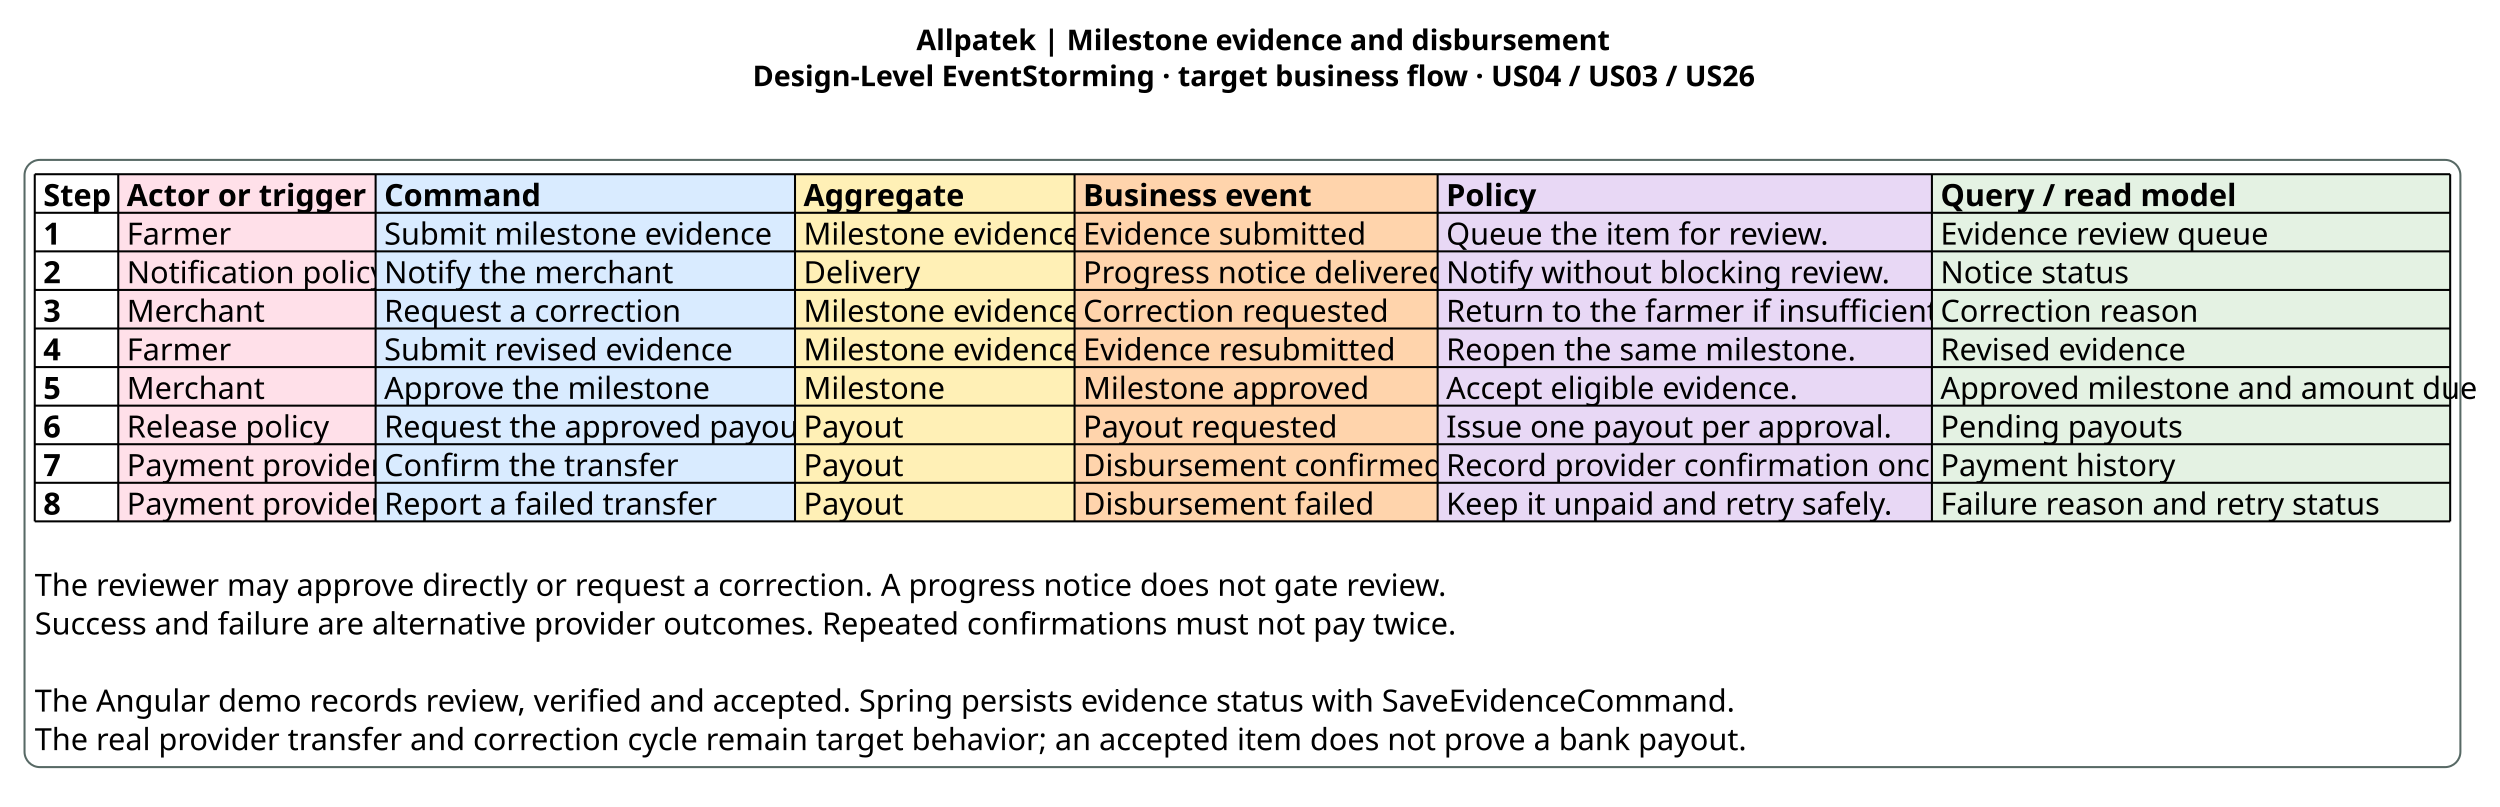
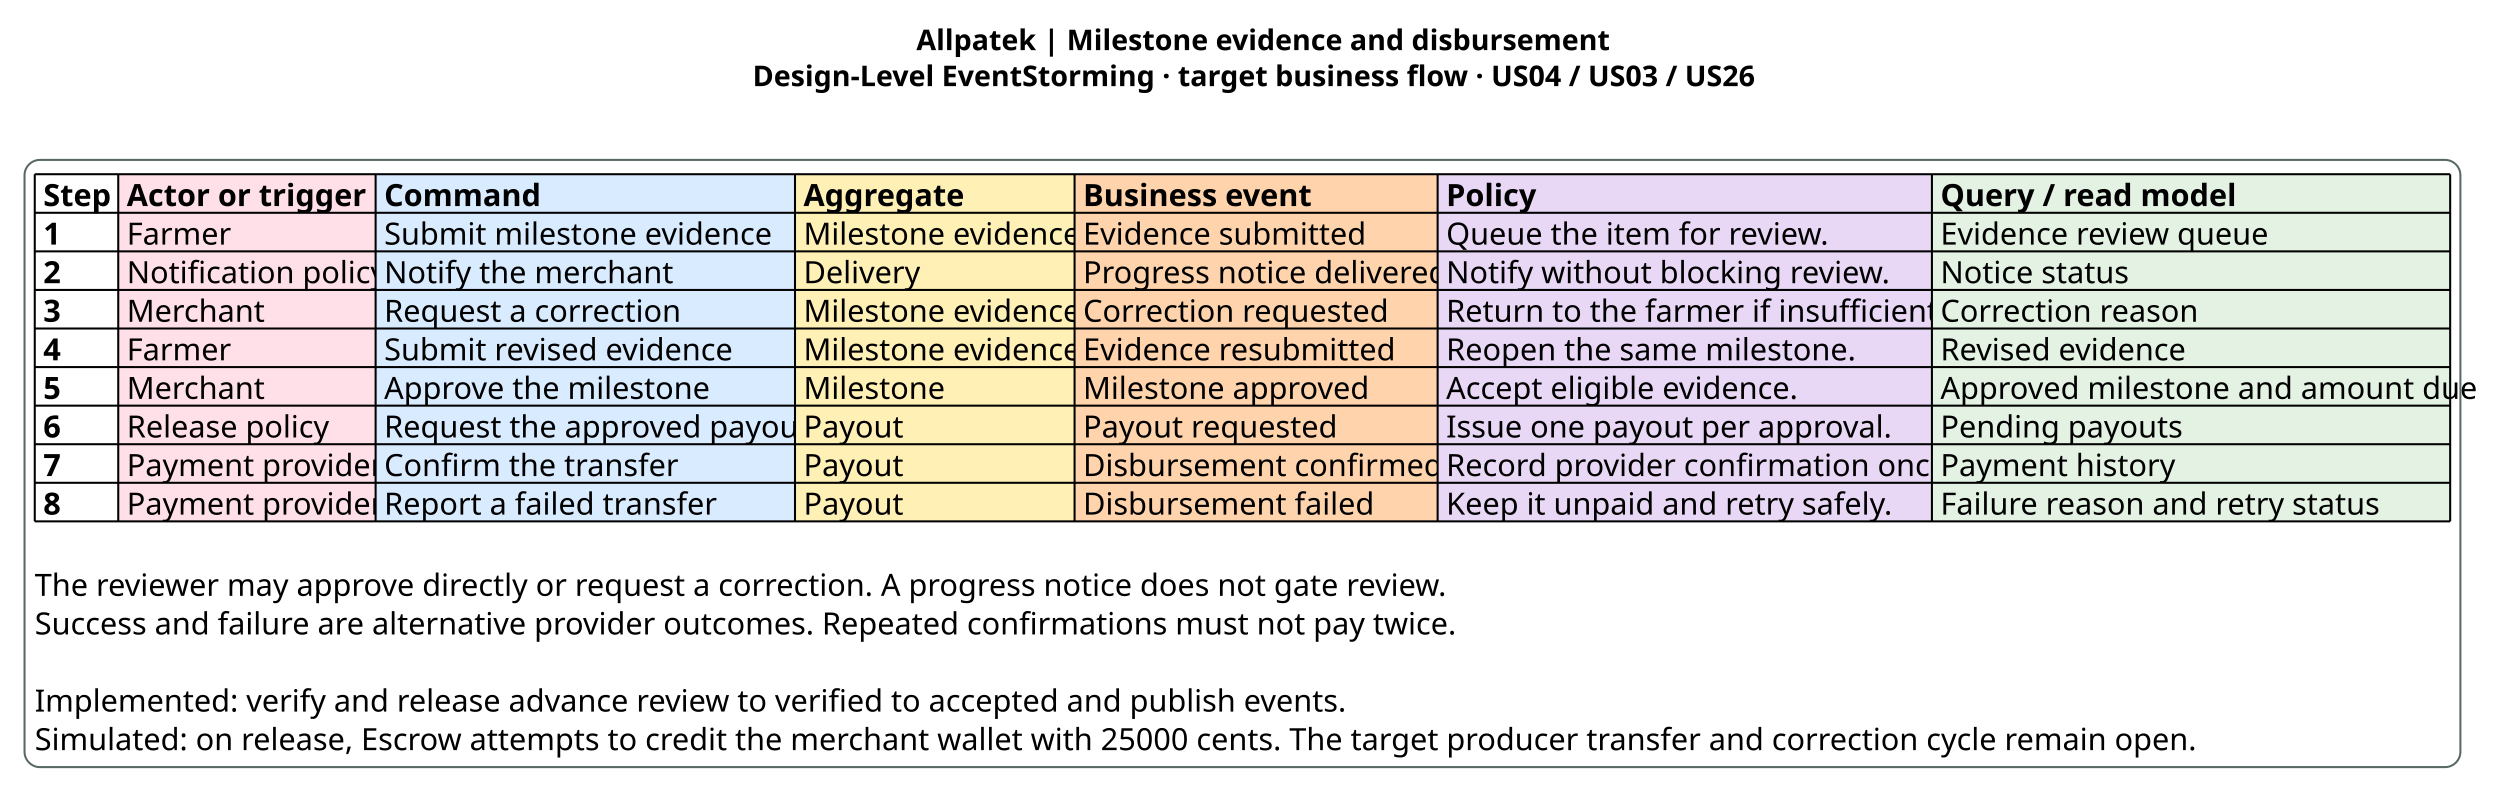
<svg xmlns="http://www.w3.org/2000/svg" contentStyleType="text/css" data-diagram-type="CLASS" height="518.438px" preserveAspectRatio="none" style="width:1605px;height:518px;background:#FFFFFF;" version="1.1" viewBox="0 0 1605 518" width="1605.188px" zoomAndPan="magnify">
  <defs />
  <g>
    <g class="title" data-source-line="9">
      <text fill="#000000" font-family="sans-serif" font-size="18.375" font-weight="bold" lengthAdjust="spacing" textLength="418.695" x="588.314" y="32.2">Allpatek | Milestone evidence and disbursement</text>
      <text fill="#000000" font-family="sans-serif" font-size="18.375" font-weight="bold" lengthAdjust="spacing" textLength="628.994" x="483.165" y="55.312">Design-Level EventStorming · target business flow · US04 / US03 / US26</text>
    </g>
    <g class="legend" data-source-line="10">
      <rect fill="none" height="389.823" rx="9.844" ry="9.844" style="stroke:#576965;stroke-width:1.312;" width="1563.823" x="15.75" y="102.662" />
      <text fill="#000000" font-family="sans-serif" font-size="19.688" font-weight="bold" lengthAdjust="spacing" textLength="42.663" x="27.782" y="132.287">Step</text>
      <rect fill="#FFE0E9" height="24.763" style="stroke:none;stroke-width:1.312;" width="165.229" x="75.915" y="111.85" />
      <text fill="#000000" font-family="sans-serif" font-size="19.688" lengthAdjust="spacing" textLength="5.47" x="75.915" y="132.287"> </text>
      <text fill="#000000" font-family="sans-serif" font-size="19.688" font-weight="bold" lengthAdjust="spacing" textLength="144.388" x="81.385" y="132.287">Actor or trigger</text>
      <text fill="#000000" font-family="sans-serif" font-size="19.688" lengthAdjust="spacing" textLength="5.47" x="225.772" y="132.287"> </text>
      <rect fill="#D9EBFF" height="24.763" style="stroke:none;stroke-width:1.312;" width="269.252" x="241.144" y="111.85" />
      <text fill="#000000" font-family="sans-serif" font-size="19.688" lengthAdjust="spacing" textLength="5.47" x="241.144" y="132.287"> </text>
      <text fill="#000000" font-family="sans-serif" font-size="19.688" font-weight="bold" lengthAdjust="spacing" textLength="96.255" x="246.613" y="132.287">Command</text>
      <text fill="#000000" font-family="sans-serif" font-size="19.688" lengthAdjust="spacing" textLength="5.47" x="342.869" y="132.287"> </text>
      <rect fill="#FFF0B6" height="24.763" style="stroke:none;stroke-width:1.312;" width="179.475" x="510.395" y="111.85" />
      <text fill="#000000" font-family="sans-serif" font-size="19.688" lengthAdjust="spacing" textLength="5.47" x="510.395" y="132.287"> </text>
      <text fill="#000000" font-family="sans-serif" font-size="19.688" font-weight="bold" lengthAdjust="spacing" textLength="97.361" x="515.865" y="132.287">Aggregate</text>
      <text fill="#000000" font-family="sans-serif" font-size="19.688" lengthAdjust="spacing" textLength="5.47" x="613.226" y="132.287"> </text>
      <rect fill="#FFD4AC" height="24.763" style="stroke:none;stroke-width:1.312;" width="233.087" x="689.871" y="111.85" />
      <text fill="#000000" font-family="sans-serif" font-size="19.688" lengthAdjust="spacing" textLength="5.47" x="689.871" y="132.287"> </text>
      <text fill="#000000" font-family="sans-serif" font-size="19.688" font-weight="bold" lengthAdjust="spacing" textLength="144.436" x="695.341" y="132.287">Business event</text>
      <text fill="#000000" font-family="sans-serif" font-size="19.688" lengthAdjust="spacing" textLength="5.47" x="839.776" y="132.287"> </text>
      <rect fill="#E8D8F5" height="24.763" style="stroke:none;stroke-width:1.312;" width="317.336" x="922.958" y="111.85" />
      <text fill="#000000" font-family="sans-serif" font-size="19.688" lengthAdjust="spacing" textLength="5.47" x="922.958" y="132.287"> </text>
      <text fill="#000000" font-family="sans-serif" font-size="19.688" font-weight="bold" lengthAdjust="spacing" textLength="57.995" x="928.428" y="132.287">Policy</text>
      <text fill="#000000" font-family="sans-serif" font-size="19.688" lengthAdjust="spacing" textLength="5.47" x="986.423" y="132.287"> </text>
      <rect fill="#E4F2E3" height="24.763" style="stroke:none;stroke-width:1.312;" width="332.717" x="1240.294" y="111.85" />
      <text fill="#000000" font-family="sans-serif" font-size="19.688" lengthAdjust="spacing" textLength="5.47" x="1240.294" y="132.287"> </text>
      <text fill="#000000" font-family="sans-serif" font-size="19.688" font-weight="bold" lengthAdjust="spacing" textLength="178.341" x="1245.764" y="132.287">Query / read model</text>
      <text fill="#000000" font-family="sans-serif" font-size="19.688" lengthAdjust="spacing" textLength="5.47" x="1424.105" y="132.287"> </text>
      <text fill="#000000" font-family="sans-serif" font-size="19.688" lengthAdjust="spacing" textLength="5.47" x="22.312" y="157.05"> </text>
      <text fill="#000000" font-family="sans-serif" font-size="19.688" font-weight="bold" lengthAdjust="spacing" textLength="10.949" x="27.782" y="157.05">1</text>
      <text fill="#000000" font-family="sans-serif" font-size="19.688" lengthAdjust="spacing" textLength="5.47" x="38.732" y="157.05"> </text>
      <rect fill="#FFE0E9" height="24.763" style="stroke:none;stroke-width:1.312;" width="165.229" x="75.915" y="136.613" />
      <text fill="#000000" font-family="sans-serif" font-size="19.688" lengthAdjust="spacing" textLength="63.436" x="81.385" y="157.05">Farmer</text>
      <rect fill="#D9EBFF" height="24.763" style="stroke:none;stroke-width:1.312;" width="269.252" x="241.144" y="136.613" />
      <text fill="#000000" font-family="sans-serif" font-size="19.688" lengthAdjust="spacing" textLength="235.279" x="246.613" y="157.05">Submit milestone evidence</text>
      <rect fill="#FFF0B6" height="24.763" style="stroke:none;stroke-width:1.312;" width="179.475" x="510.395" y="136.613" />
      <text fill="#000000" font-family="sans-serif" font-size="19.688" lengthAdjust="spacing" textLength="168.536" x="515.865" y="157.05">Milestone evidence</text>
      <rect fill="#FFD4AC" height="24.763" style="stroke:none;stroke-width:1.312;" width="233.087" x="689.871" y="136.613" />
      <text fill="#000000" font-family="sans-serif" font-size="19.688" lengthAdjust="spacing" textLength="171.814" x="695.341" y="157.05">Evidence submitted</text>
      <rect fill="#E8D8F5" height="24.763" style="stroke:none;stroke-width:1.312;" width="317.336" x="922.958" y="136.613" />
      <text fill="#000000" font-family="sans-serif" font-size="19.688" lengthAdjust="spacing" textLength="230.886" x="928.428" y="157.05">Queue the item for review.</text>
      <rect fill="#E4F2E3" height="24.763" style="stroke:none;stroke-width:1.312;" width="332.717" x="1240.294" y="136.613" />
      <text fill="#000000" font-family="sans-serif" font-size="19.688" lengthAdjust="spacing" textLength="203.566" x="1245.764" y="157.05">Evidence review queue</text>
      <text fill="#000000" font-family="sans-serif" font-size="19.688" lengthAdjust="spacing" textLength="5.47" x="22.312" y="181.813"> </text>
      <text fill="#000000" font-family="sans-serif" font-size="19.688" font-weight="bold" lengthAdjust="spacing" textLength="10.949" x="27.782" y="181.813">2</text>
      <text fill="#000000" font-family="sans-serif" font-size="19.688" lengthAdjust="spacing" textLength="5.47" x="38.732" y="181.813"> </text>
      <rect fill="#FFE0E9" height="24.763" style="stroke:none;stroke-width:1.312;" width="165.229" x="75.915" y="161.376" />
      <text fill="#000000" font-family="sans-serif" font-size="19.688" lengthAdjust="spacing" textLength="153.193" x="81.385" y="181.813">Notification policy</text>
      <rect fill="#D9EBFF" height="24.763" style="stroke:none;stroke-width:1.312;" width="269.252" x="241.144" y="161.376" />
      <text fill="#000000" font-family="sans-serif" font-size="19.688" lengthAdjust="spacing" textLength="170.699" x="246.613" y="181.813">Notify the merchant</text>
      <rect fill="#FFF0B6" height="24.763" style="stroke:none;stroke-width:1.312;" width="179.475" x="510.395" y="161.376" />
      <text fill="#000000" font-family="sans-serif" font-size="19.688" lengthAdjust="spacing" textLength="71.108" x="515.865" y="181.813">Delivery</text>
      <rect fill="#FFD4AC" height="24.763" style="stroke:none;stroke-width:1.312;" width="233.087" x="689.871" y="161.376" />
      <text fill="#000000" font-family="sans-serif" font-size="19.688" lengthAdjust="spacing" textLength="222.148" x="695.341" y="181.813">Progress notice delivered</text>
      <rect fill="#E8D8F5" height="24.763" style="stroke:none;stroke-width:1.312;" width="317.336" x="922.958" y="161.376" />
      <text fill="#000000" font-family="sans-serif" font-size="19.688" lengthAdjust="spacing" textLength="263.705" x="928.428" y="181.813">Notify without blocking review.</text>
      <rect fill="#E4F2E3" height="24.763" style="stroke:none;stroke-width:1.312;" width="332.717" x="1240.294" y="161.376" />
      <text fill="#000000" font-family="sans-serif" font-size="19.688" lengthAdjust="spacing" textLength="113.799" x="1245.764" y="181.813">Notice status</text>
      <text fill="#000000" font-family="sans-serif" font-size="19.688" lengthAdjust="spacing" textLength="5.47" x="22.312" y="206.577"> </text>
      <text fill="#000000" font-family="sans-serif" font-size="19.688" font-weight="bold" lengthAdjust="spacing" textLength="10.949" x="27.782" y="206.577">3</text>
      <text fill="#000000" font-family="sans-serif" font-size="19.688" lengthAdjust="spacing" textLength="5.47" x="38.732" y="206.577"> </text>
      <rect fill="#FFE0E9" height="24.763" style="stroke:none;stroke-width:1.312;" width="165.229" x="75.915" y="186.139" />
      <text fill="#000000" font-family="sans-serif" font-size="19.688" lengthAdjust="spacing" textLength="82.067" x="81.385" y="206.577">Merchant</text>
      <rect fill="#D9EBFF" height="24.763" style="stroke:none;stroke-width:1.312;" width="269.252" x="241.144" y="186.139" />
      <text fill="#000000" font-family="sans-serif" font-size="19.688" lengthAdjust="spacing" textLength="181.658" x="246.613" y="206.577">Request a correction</text>
      <rect fill="#FFF0B6" height="24.763" style="stroke:none;stroke-width:1.312;" width="179.475" x="510.395" y="186.139" />
      <text fill="#000000" font-family="sans-serif" font-size="19.688" lengthAdjust="spacing" textLength="168.536" x="515.865" y="206.577">Milestone evidence</text>
      <rect fill="#FFD4AC" height="24.763" style="stroke:none;stroke-width:1.312;" width="233.087" x="689.871" y="186.139" />
      <text fill="#000000" font-family="sans-serif" font-size="19.688" lengthAdjust="spacing" textLength="183.849" x="695.341" y="206.577">Correction requested</text>
      <rect fill="#E8D8F5" height="24.763" style="stroke:none;stroke-width:1.312;" width="317.336" x="922.958" y="186.139" />
      <text fill="#000000" font-family="sans-serif" font-size="19.688" lengthAdjust="spacing" textLength="295.438" x="928.428" y="206.577">Return to the farmer if insufficient.</text>
      <rect fill="#E4F2E3" height="24.763" style="stroke:none;stroke-width:1.312;" width="332.717" x="1240.294" y="186.139" />
      <text fill="#000000" font-family="sans-serif" font-size="19.688" lengthAdjust="spacing" textLength="156.481" x="1245.764" y="206.577">Correction reason</text>
      <text fill="#000000" font-family="sans-serif" font-size="19.688" lengthAdjust="spacing" textLength="5.47" x="22.312" y="231.34"> </text>
      <text fill="#000000" font-family="sans-serif" font-size="19.688" font-weight="bold" lengthAdjust="spacing" textLength="10.949" x="27.782" y="231.34">4</text>
      <text fill="#000000" font-family="sans-serif" font-size="19.688" lengthAdjust="spacing" textLength="5.47" x="38.732" y="231.34"> </text>
      <rect fill="#FFE0E9" height="24.763" style="stroke:none;stroke-width:1.312;" width="165.229" x="75.915" y="210.902" />
      <text fill="#000000" font-family="sans-serif" font-size="19.688" lengthAdjust="spacing" textLength="63.436" x="81.385" y="231.34">Farmer</text>
      <rect fill="#D9EBFF" height="24.763" style="stroke:none;stroke-width:1.312;" width="269.252" x="241.144" y="210.902" />
      <text fill="#000000" font-family="sans-serif" font-size="19.688" lengthAdjust="spacing" textLength="214.486" x="246.613" y="231.34">Submit revised evidence</text>
      <rect fill="#FFF0B6" height="24.763" style="stroke:none;stroke-width:1.312;" width="179.475" x="510.395" y="210.902" />
      <text fill="#000000" font-family="sans-serif" font-size="19.688" lengthAdjust="spacing" textLength="168.536" x="515.865" y="231.34">Milestone evidence</text>
      <rect fill="#FFD4AC" height="24.763" style="stroke:none;stroke-width:1.312;" width="233.087" x="689.871" y="210.902" />
      <text fill="#000000" font-family="sans-serif" font-size="19.688" lengthAdjust="spacing" textLength="189.319" x="695.341" y="231.34">Evidence resubmitted</text>
      <rect fill="#E8D8F5" height="24.763" style="stroke:none;stroke-width:1.312;" width="317.336" x="922.958" y="210.902" />
      <text fill="#000000" font-family="sans-serif" font-size="19.688" lengthAdjust="spacing" textLength="250.612" x="928.428" y="231.34">Reopen the same milestone.</text>
      <rect fill="#E4F2E3" height="24.763" style="stroke:none;stroke-width:1.312;" width="332.717" x="1240.294" y="210.902" />
      <text fill="#000000" font-family="sans-serif" font-size="19.688" lengthAdjust="spacing" textLength="155.404" x="1245.764" y="231.34">Revised evidence</text>
      <text fill="#000000" font-family="sans-serif" font-size="19.688" lengthAdjust="spacing" textLength="5.47" x="22.312" y="256.103"> </text>
      <text fill="#000000" font-family="sans-serif" font-size="19.688" font-weight="bold" lengthAdjust="spacing" textLength="10.949" x="27.782" y="256.103">5</text>
      <text fill="#000000" font-family="sans-serif" font-size="19.688" lengthAdjust="spacing" textLength="5.47" x="38.732" y="256.103"> </text>
      <rect fill="#FFE0E9" height="24.763" style="stroke:none;stroke-width:1.312;" width="165.229" x="75.915" y="235.666" />
      <text fill="#000000" font-family="sans-serif" font-size="19.688" lengthAdjust="spacing" textLength="82.067" x="81.385" y="256.103">Merchant</text>
      <rect fill="#D9EBFF" height="24.763" style="stroke:none;stroke-width:1.312;" width="269.252" x="241.144" y="235.666" />
      <text fill="#000000" font-family="sans-serif" font-size="19.688" lengthAdjust="spacing" textLength="195.894" x="246.613" y="256.103">Approve the milestone</text>
      <rect fill="#FFF0B6" height="24.763" style="stroke:none;stroke-width:1.312;" width="179.475" x="510.395" y="235.666" />
      <text fill="#000000" font-family="sans-serif" font-size="19.688" lengthAdjust="spacing" textLength="84.258" x="515.865" y="256.103">Milestone</text>
      <rect fill="#FFD4AC" height="24.763" style="stroke:none;stroke-width:1.312;" width="233.087" x="689.871" y="235.666" />
      <text fill="#000000" font-family="sans-serif" font-size="19.688" lengthAdjust="spacing" textLength="171.823" x="695.341" y="256.103">Milestone approved</text>
      <rect fill="#E8D8F5" height="24.763" style="stroke:none;stroke-width:1.312;" width="317.336" x="922.958" y="235.666" />
      <text fill="#000000" font-family="sans-serif" font-size="19.688" lengthAdjust="spacing" textLength="216.697" x="928.428" y="256.103">Accept eligible evidence.</text>
      <rect fill="#E4F2E3" height="24.763" style="stroke:none;stroke-width:1.312;" width="332.717" x="1240.294" y="235.666" />
      <text fill="#000000" font-family="sans-serif" font-size="19.688" lengthAdjust="spacing" textLength="321.777" x="1245.764" y="256.103">Approved milestone and amount due</text>
      <text fill="#000000" font-family="sans-serif" font-size="19.688" lengthAdjust="spacing" textLength="5.47" x="22.312" y="280.866"> </text>
      <text fill="#000000" font-family="sans-serif" font-size="19.688" font-weight="bold" lengthAdjust="spacing" textLength="10.949" x="27.782" y="280.866">6</text>
      <text fill="#000000" font-family="sans-serif" font-size="19.688" lengthAdjust="spacing" textLength="5.47" x="38.732" y="280.866"> </text>
      <rect fill="#FFE0E9" height="24.763" style="stroke:none;stroke-width:1.312;" width="165.229" x="75.915" y="260.429" />
      <text fill="#000000" font-family="sans-serif" font-size="19.688" lengthAdjust="spacing" textLength="128.036" x="81.385" y="280.866">Release policy</text>
      <rect fill="#D9EBFF" height="24.763" style="stroke:none;stroke-width:1.312;" width="269.252" x="241.144" y="260.429" />
      <text fill="#000000" font-family="sans-serif" font-size="19.688" lengthAdjust="spacing" textLength="258.312" x="246.613" y="280.866">Request the approved payout</text>
      <rect fill="#FFF0B6" height="24.763" style="stroke:none;stroke-width:1.312;" width="179.475" x="510.395" y="260.429" />
      <text fill="#000000" font-family="sans-serif" font-size="19.688" lengthAdjust="spacing" textLength="61.293" x="515.865" y="280.866">Payout</text>
      <rect fill="#FFD4AC" height="24.763" style="stroke:none;stroke-width:1.312;" width="233.087" x="689.871" y="260.429" />
      <text fill="#000000" font-family="sans-serif" font-size="19.688" lengthAdjust="spacing" textLength="154.328" x="695.341" y="280.866">Payout requested</text>
      <rect fill="#E8D8F5" height="24.763" style="stroke:none;stroke-width:1.312;" width="317.336" x="922.958" y="260.429" />
      <text fill="#000000" font-family="sans-serif" font-size="19.688" lengthAdjust="spacing" textLength="270.338" x="928.428" y="280.866">Issue one payout per approval.</text>
      <rect fill="#E4F2E3" height="24.763" style="stroke:none;stroke-width:1.312;" width="332.717" x="1240.294" y="260.429" />
      <text fill="#000000" font-family="sans-serif" font-size="19.688" lengthAdjust="spacing" textLength="146.676" x="1245.764" y="280.866">Pending payouts</text>
      <text fill="#000000" font-family="sans-serif" font-size="19.688" lengthAdjust="spacing" textLength="5.47" x="22.312" y="305.629"> </text>
      <text fill="#000000" font-family="sans-serif" font-size="19.688" font-weight="bold" lengthAdjust="spacing" textLength="10.949" x="27.782" y="305.629">7</text>
      <text fill="#000000" font-family="sans-serif" font-size="19.688" lengthAdjust="spacing" textLength="5.47" x="38.732" y="305.629"> </text>
      <rect fill="#FFE0E9" height="24.763" style="stroke:none;stroke-width:1.312;" width="165.229" x="75.915" y="285.192" />
      <text fill="#000000" font-family="sans-serif" font-size="19.688" lengthAdjust="spacing" textLength="154.289" x="81.385" y="305.629">Payment provider</text>
      <rect fill="#D9EBFF" height="24.763" style="stroke:none;stroke-width:1.312;" width="269.252" x="241.144" y="285.192" />
      <text fill="#000000" font-family="sans-serif" font-size="19.688" lengthAdjust="spacing" textLength="173.967" x="246.613" y="305.629">Confirm the transfer</text>
      <rect fill="#FFF0B6" height="24.763" style="stroke:none;stroke-width:1.312;" width="179.475" x="510.395" y="285.192" />
      <text fill="#000000" font-family="sans-serif" font-size="19.688" lengthAdjust="spacing" textLength="61.293" x="515.865" y="305.629">Payout</text>
      <rect fill="#FFD4AC" height="24.763" style="stroke:none;stroke-width:1.312;" width="233.087" x="689.871" y="285.192" />
      <text fill="#000000" font-family="sans-serif" font-size="19.688" lengthAdjust="spacing" textLength="213.361" x="695.341" y="305.629">Disbursement confirmed</text>
      <rect fill="#E8D8F5" height="24.763" style="stroke:none;stroke-width:1.312;" width="317.336" x="922.958" y="285.192" />
      <text fill="#000000" font-family="sans-serif" font-size="19.688" lengthAdjust="spacing" textLength="306.396" x="928.428" y="305.629">Record provider confirmation once.</text>
      <rect fill="#E4F2E3" height="24.763" style="stroke:none;stroke-width:1.312;" width="332.717" x="1240.294" y="285.192" />
      <text fill="#000000" font-family="sans-serif" font-size="19.688" lengthAdjust="spacing" textLength="141.148" x="1245.764" y="305.629">Payment history</text>
      <text fill="#000000" font-family="sans-serif" font-size="19.688" lengthAdjust="spacing" textLength="5.47" x="22.312" y="330.392"> </text>
      <text fill="#000000" font-family="sans-serif" font-size="19.688" font-weight="bold" lengthAdjust="spacing" textLength="10.949" x="27.782" y="330.392">8</text>
      <text fill="#000000" font-family="sans-serif" font-size="19.688" lengthAdjust="spacing" textLength="5.47" x="38.732" y="330.392"> </text>
      <rect fill="#FFE0E9" height="24.763" style="stroke:none;stroke-width:1.312;" width="165.229" x="75.915" y="309.955" />
      <text fill="#000000" font-family="sans-serif" font-size="19.688" lengthAdjust="spacing" textLength="154.289" x="81.385" y="330.392">Payment provider</text>
      <rect fill="#D9EBFF" height="24.763" style="stroke:none;stroke-width:1.312;" width="269.252" x="241.144" y="309.955" />
      <text fill="#000000" font-family="sans-serif" font-size="19.688" lengthAdjust="spacing" textLength="200.259" x="246.613" y="330.392">Report a failed transfer</text>
      <rect fill="#FFF0B6" height="24.763" style="stroke:none;stroke-width:1.312;" width="179.475" x="510.395" y="309.955" />
      <text fill="#000000" font-family="sans-serif" font-size="19.688" lengthAdjust="spacing" textLength="61.293" x="515.865" y="330.392">Payout</text>
      <rect fill="#FFD4AC" height="24.763" style="stroke:none;stroke-width:1.312;" width="233.087" x="689.871" y="309.955" />
      <text fill="#000000" font-family="sans-serif" font-size="19.688" lengthAdjust="spacing" textLength="173.986" x="695.341" y="330.392">Disbursement failed</text>
      <rect fill="#E8D8F5" height="24.763" style="stroke:none;stroke-width:1.312;" width="317.336" x="922.958" y="309.955" />
      <text fill="#000000" font-family="sans-serif" font-size="19.688" lengthAdjust="spacing" textLength="271.414" x="928.428" y="330.392">Keep it unpaid and retry safely.</text>
      <rect fill="#E4F2E3" height="24.763" style="stroke:none;stroke-width:1.312;" width="332.717" x="1240.294" y="309.955" />
      <text fill="#000000" font-family="sans-serif" font-size="19.688" lengthAdjust="spacing" textLength="267.002" x="1245.764" y="330.392">Failure reason and retry status</text>
      <line style="stroke:#000000;stroke-width:1.312;" x1="22.312" x2="1573.011" y1="111.85" y2="111.85" />
      <line style="stroke:#000000;stroke-width:1.312;" x1="22.312" x2="1573.011" y1="136.613" y2="136.613" />
      <line style="stroke:#000000;stroke-width:1.312;" x1="22.312" x2="1573.011" y1="161.376" y2="161.376" />
      <line style="stroke:#000000;stroke-width:1.312;" x1="22.312" x2="1573.011" y1="186.139" y2="186.139" />
      <line style="stroke:#000000;stroke-width:1.312;" x1="22.312" x2="1573.011" y1="210.902" y2="210.902" />
      <line style="stroke:#000000;stroke-width:1.312;" x1="22.312" x2="1573.011" y1="235.666" y2="235.666" />
      <line style="stroke:#000000;stroke-width:1.312;" x1="22.312" x2="1573.011" y1="260.429" y2="260.429" />
      <line style="stroke:#000000;stroke-width:1.312;" x1="22.312" x2="1573.011" y1="285.192" y2="285.192" />
      <line style="stroke:#000000;stroke-width:1.312;" x1="22.312" x2="1573.011" y1="309.955" y2="309.955" />
      <line style="stroke:#000000;stroke-width:1.312;" x1="22.312" x2="1573.011" y1="334.718" y2="334.718" />
      <line style="stroke:#000000;stroke-width:1.312;" x1="22.312" x2="22.312" y1="111.85" y2="334.718" />
      <line style="stroke:#000000;stroke-width:1.312;" x1="75.915" x2="75.915" y1="111.85" y2="334.718" />
      <line style="stroke:#000000;stroke-width:1.312;" x1="241.144" x2="241.144" y1="111.85" y2="334.718" />
      <line style="stroke:#000000;stroke-width:1.312;" x1="510.395" x2="510.395" y1="111.85" y2="334.718" />
      <line style="stroke:#000000;stroke-width:1.312;" x1="689.871" x2="689.871" y1="111.85" y2="334.718" />
      <line style="stroke:#000000;stroke-width:1.312;" x1="922.958" x2="922.958" y1="111.85" y2="334.718" />
      <line style="stroke:#000000;stroke-width:1.312;" x1="1240.294" x2="1240.294" y1="111.85" y2="334.718" />
      <line style="stroke:#000000;stroke-width:1.312;" x1="1573.011" x2="1573.011" y1="111.85" y2="334.718" />
      <text fill="#000000" font-family="sans-serif" font-size="19.688" lengthAdjust="spacing" textLength="5.47" x="22.312" y="357.781"> </text>
      <text fill="#000000" font-family="sans-serif" font-size="19.688" lengthAdjust="spacing" textLength="860.098" x="22.312" y="382.544">The reviewer may approve directly or request a correction. A progress notice does not gate review.</text>
      <text fill="#000000" font-family="sans-serif" font-size="19.688" lengthAdjust="spacing" textLength="862.309" x="22.312" y="407.307">Success and failure are alternative provider outcomes. Repeated confirmations must not pay twice.</text>
      <text fill="#000000" font-family="sans-serif" font-size="19.688" lengthAdjust="spacing" textLength="5.47" x="22.312" y="432.07"> </text>
-       <text fill="#000000" font-family="sans-serif" font-size="19.688" lengthAdjust="spacing" textLength="1045.062" x="22.312" y="456.833">The Angular demo records review, verified and accepted. Spring persists evidence status with SaveEvidenceCommand.</text>
-       <text fill="#000000" font-family="sans-serif" font-size="19.688" lengthAdjust="spacing" textLength="1035.257" x="22.312" y="481.596">The real provider transfer and correction cycle remain target behavior; an accepted item does not prove a bank payout.</text>
+       <text fill="#000000" font-family="sans-serif" font-size="19.688" lengthAdjust="spacing" textLength="795.613" x="22.312" y="456.833">Implemented: verify and release advance review to verified to accepted and publish events.</text>
+       <text fill="#000000" font-family="sans-serif" font-size="19.688" lengthAdjust="spacing" textLength="1308.777" x="22.312" y="481.596">Simulated: on release, Escrow attempts to credit the merchant wallet with 25000 cents. The target producer transfer and correction cycle remain open.</text>
    </g>
  </g>
</svg>
